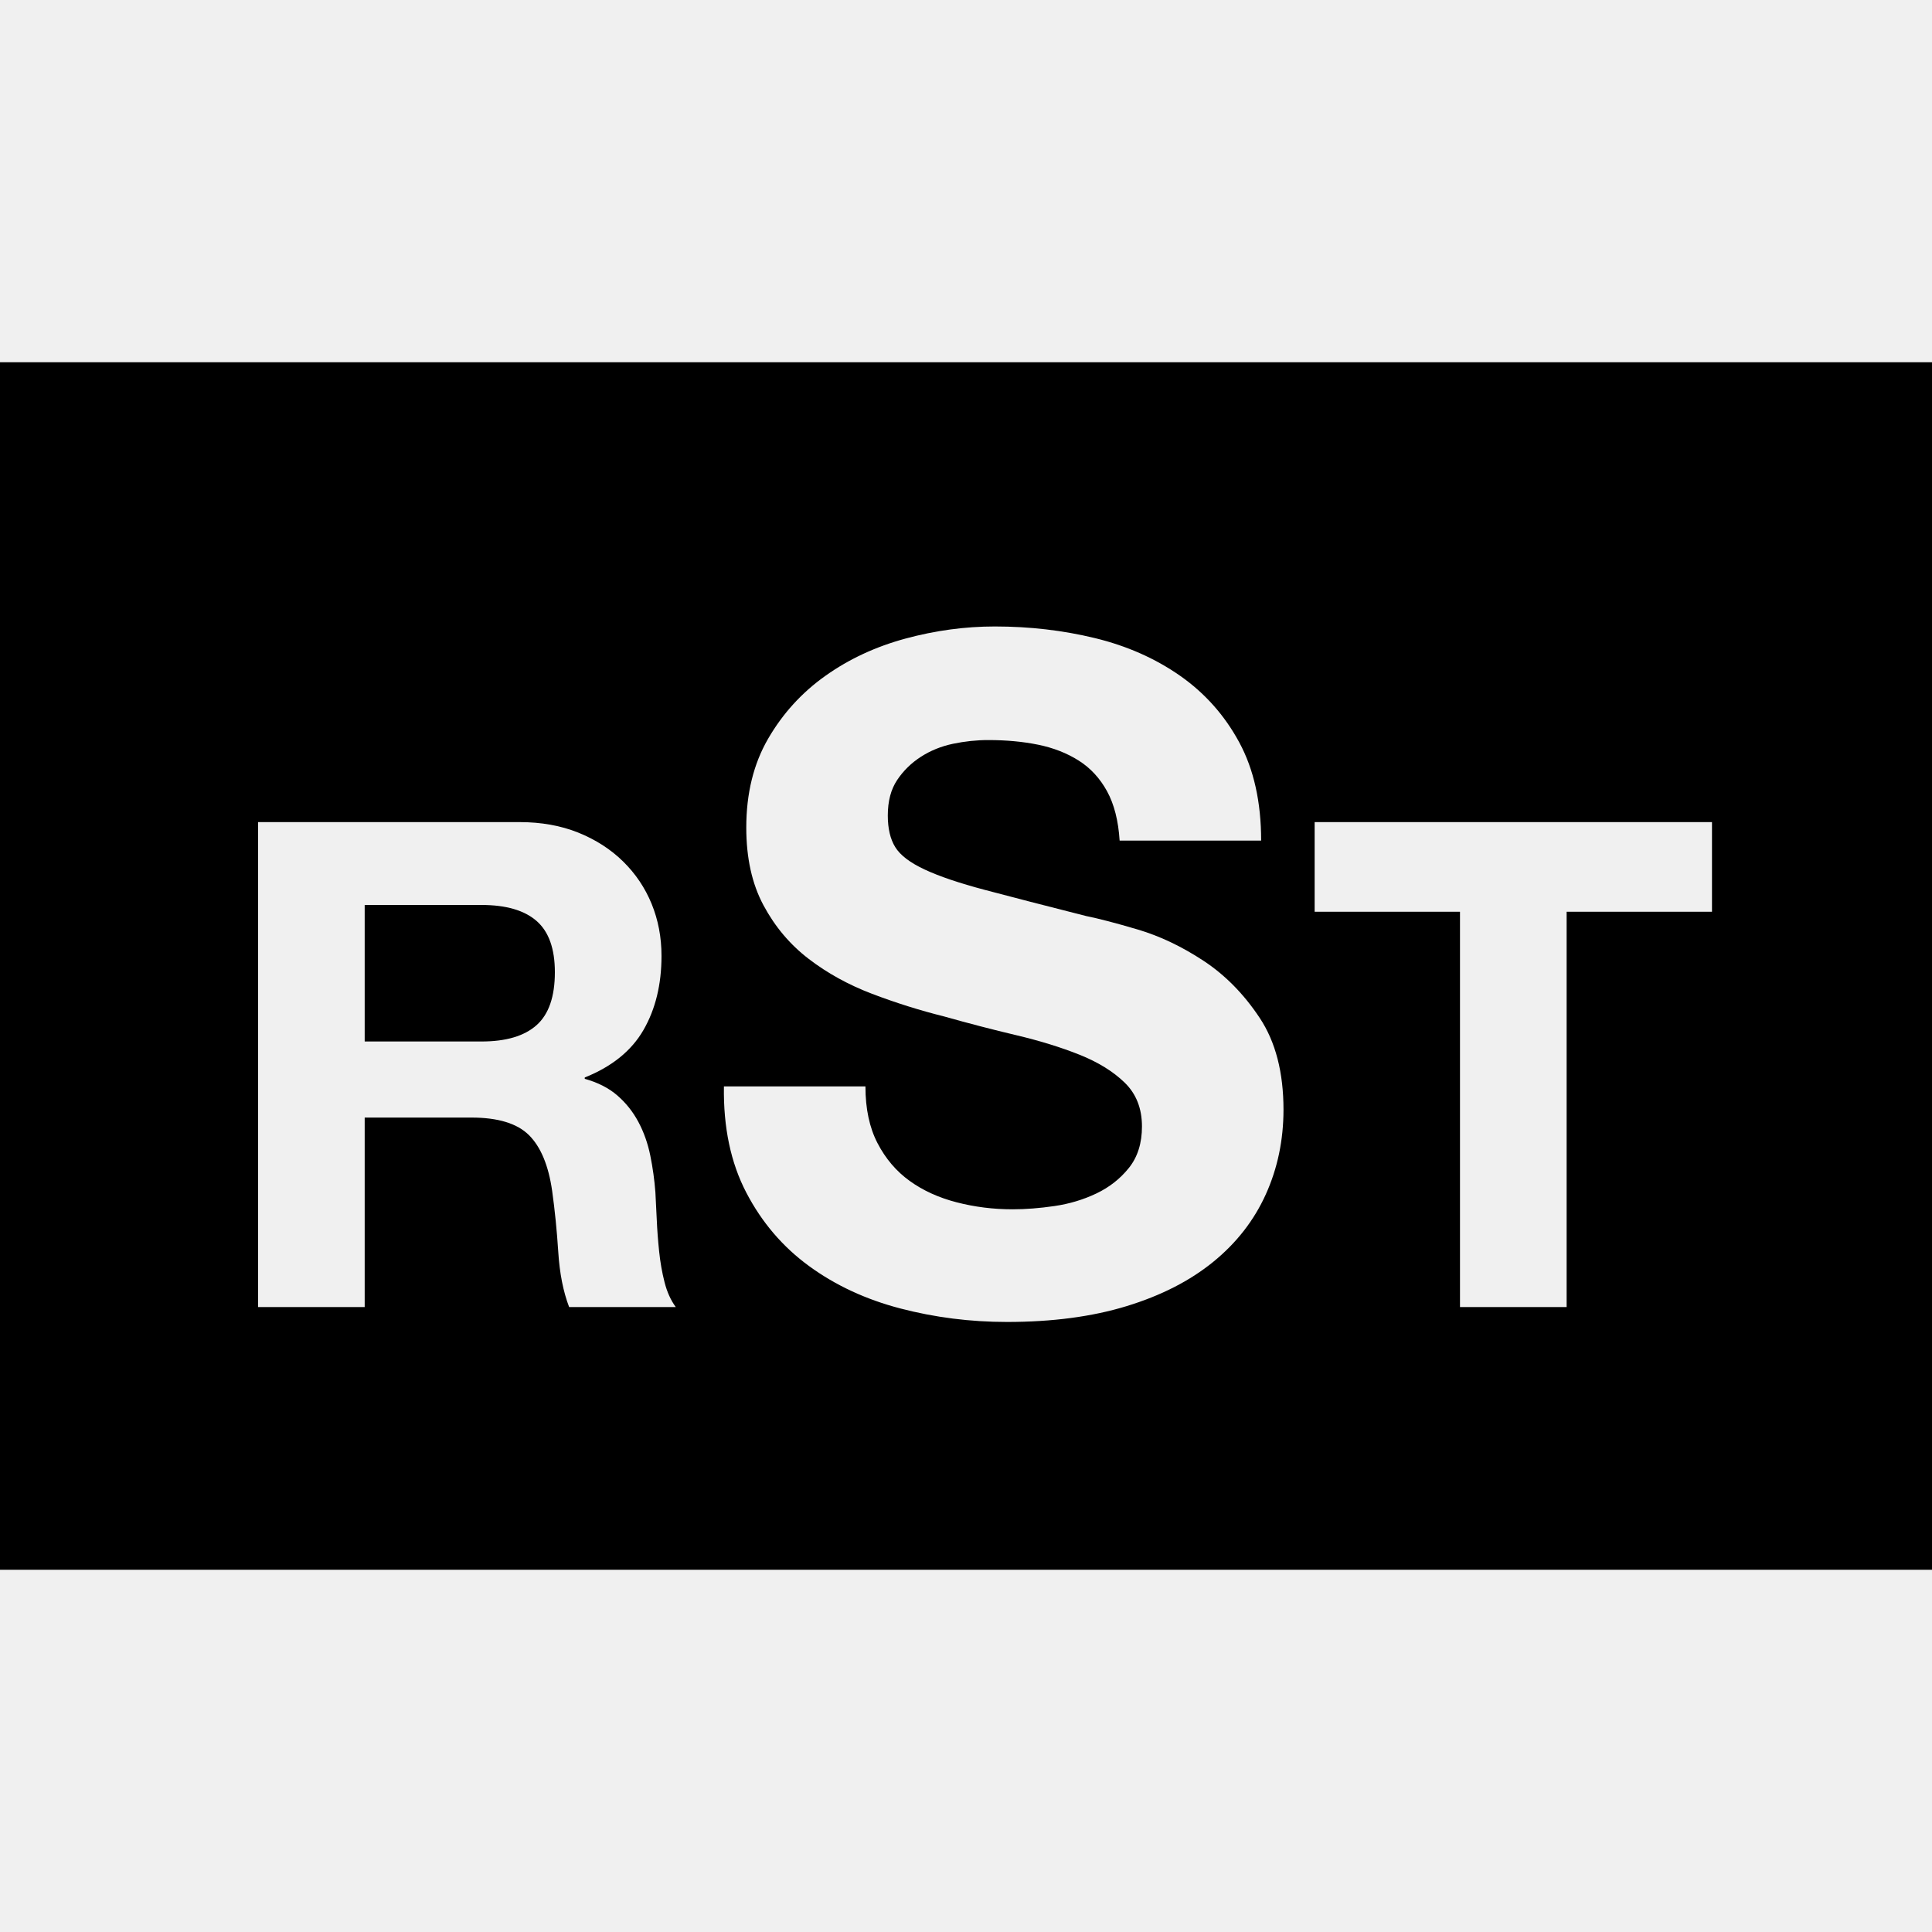
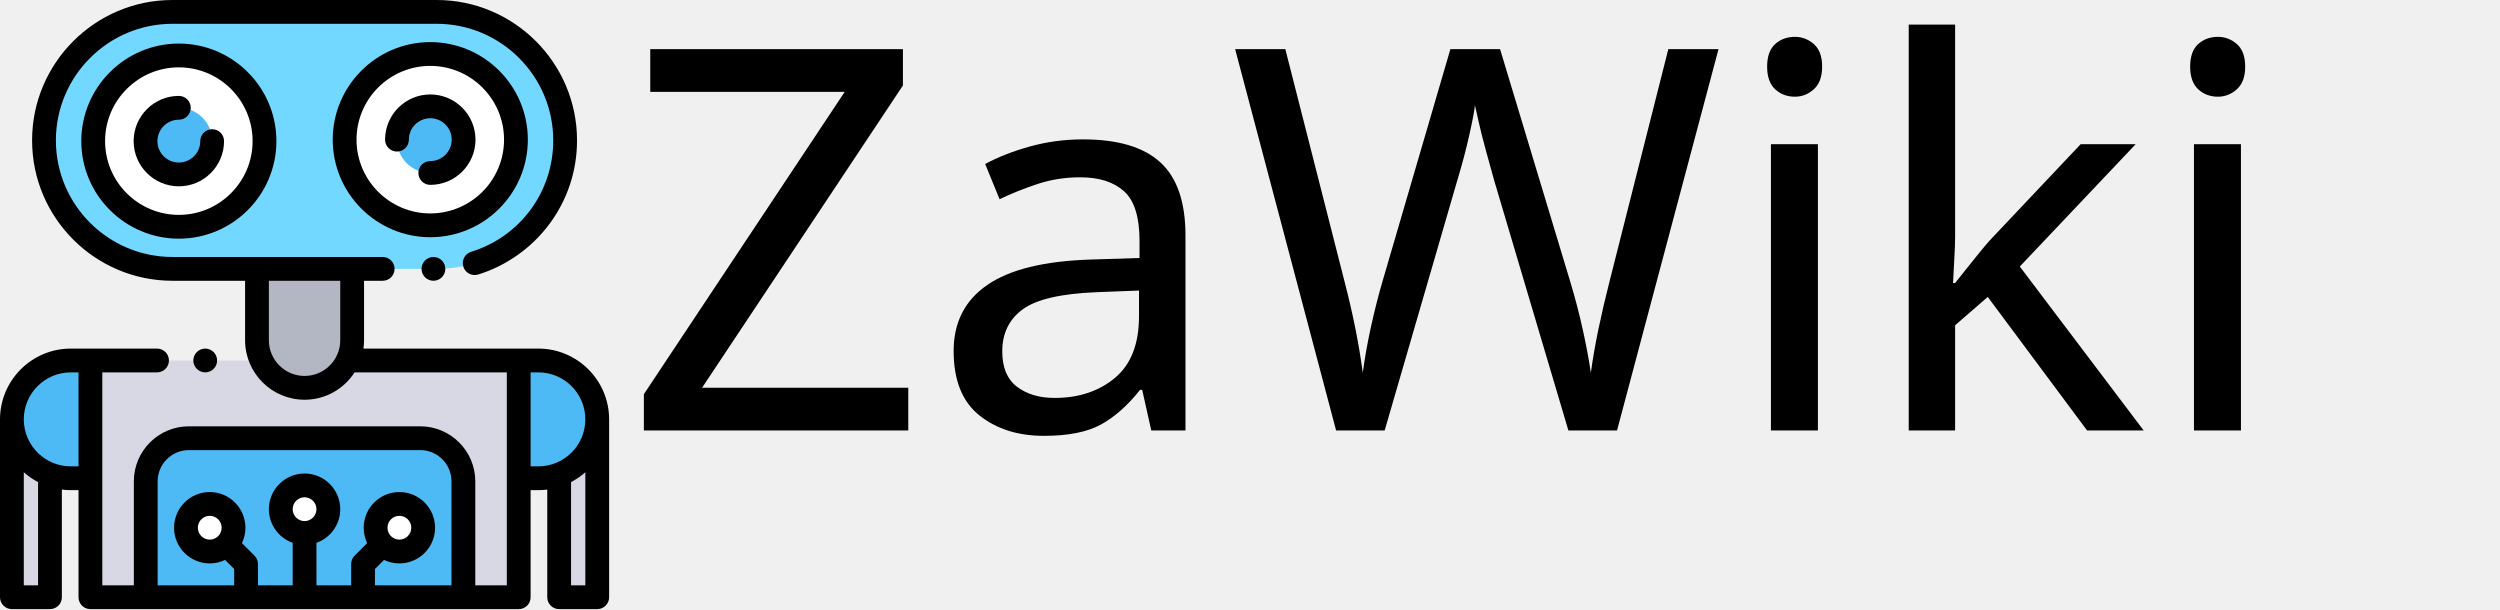
- <svg xmlns="http://www.w3.org/2000/svg" version="1.1" width="512px" height="512px">
-   <path d="M142.186,244.055c-3.239-2.818-8.1-4.229-14.58-4.229H96.646v36.18h30.96c6.48,0,11.341-1.44,14.58-4.32c3.24-2.88,4.86-7.56,4.86-14.04C147.047,251.406,145.427,246.876,142.186,244.055z" />
-   <path d="M0,96v320h512V96H0z M150.827,346.385c-1.562-4.078-2.521-8.938-2.88-14.58c-0.36-5.639-0.9-11.039-1.62-16.199c-0.962-6.721-3.001-11.639-6.12-14.76c-3.122-3.119-8.221-4.68-15.3-4.68H96.646v50.219H68.386V217.865h69.3c5.761,0,10.949,0.931,15.57,2.789c4.618,1.862,8.578,4.41,11.88,7.65c3.299,3.24,5.819,6.992,7.561,11.25c1.737,4.261,2.609,8.851,2.609,13.771c0,7.56-1.592,14.102-4.77,19.619c-3.182,5.521-8.37,9.721-15.57,12.601v0.359c3.479,0.963,6.359,2.432,8.64,4.41c2.278,1.98,4.141,4.32,5.58,7.021c1.44,2.699,2.489,5.67,3.15,8.908c0.658,3.24,1.108,6.48,1.35,9.721c0.118,2.041,0.239,4.441,0.36,7.199c0.118,2.762,0.329,5.58,0.63,8.461c0.298,2.879,0.779,5.611,1.44,8.189c0.658,2.582,1.647,4.77,2.97,6.57H150.827z M335.446,316.53c-3.127,6.908-7.771,12.873-13.941,17.889c-6.168,5.02-13.816,8.926-22.945,11.721c-9.131,2.795-19.701,4.193-31.706,4.193c-9.707,0-19.122-1.195-28.251-3.578c-9.13-2.381-17.19-6.125-24.181-11.227c-6.993-5.096-12.545-11.596-16.654-19.492c-4.114-7.895-6.088-17.27-5.922-28.127h37.504c0,5.922,1.068,10.941,3.208,15.051c2.136,4.113,4.973,7.445,8.512,9.992c3.536,2.553,7.688,4.441,12.461,5.676c4.769,1.234,9.703,1.85,14.804,1.85c3.455,0,7.155-0.285,11.103-0.863c3.947-0.574,7.648-1.684,11.104-3.33c3.455-1.643,6.33-3.906,8.635-6.785c2.303-2.877,3.455-6.539,3.455-10.98c0-4.768-1.523-8.635-4.564-11.596c-3.045-2.961-7.031-5.43-11.967-7.403s-10.529-3.701-16.777-5.182c-6.253-1.48-12.584-3.122-18.999-4.935c-6.581-1.643-12.996-3.658-19.245-6.045c-6.254-2.383-11.844-5.467-16.778-9.253c-4.935-3.782-8.925-8.513-11.967-14.188c-3.046-5.675-4.564-12.541-4.564-20.603c0-9.044,1.932-16.901,5.798-23.563c3.863-6.662,8.921-12.214,15.175-16.654c6.249-4.441,13.323-7.73,21.22-9.87c7.896-2.136,15.791-3.207,23.687-3.207c9.21,0,18.05,1.029,26.522,3.084c8.471,2.059,15.996,5.39,22.578,9.993c6.576,4.606,11.801,10.486,15.668,17.642c3.861,7.155,5.797,15.833,5.797,26.03h-37.504c-0.332-5.262-1.441-9.622-3.33-13.077c-1.893-3.454-4.404-6.168-7.525-8.142c-3.127-1.975-6.705-3.37-10.734-4.195c-4.031-0.82-8.43-1.233-13.199-1.233c-3.126,0-6.253,0.332-9.376,0.987c-3.127,0.659-5.964,1.812-8.513,3.454c-2.552,1.646-4.649,3.701-6.291,6.168c-1.646,2.468-2.468,5.595-2.468,9.377c0,3.454,0.655,6.253,1.974,8.389c1.314,2.14,3.905,4.113,7.772,5.922c3.863,1.812,9.21,3.62,16.038,5.428c6.824,1.812,15.748,4.114,26.77,6.909c3.289,0.659,7.854,1.851,13.695,3.577c5.836,1.728,11.635,4.484,17.395,8.267c5.756,3.785,10.732,8.844,14.928,15.174c4.193,6.334,6.291,14.435,6.291,24.304C340.134,302.139,338.569,309.621,335.446,316.53z M453.694,241.625h-38.521v104.76h-28.26V241.625h-38.52v-23.76h105.301V241.625z" />
+ <svg xmlns="http://www.w3.org/2000/svg" version="1.1" id="Capa_1" x="0px" y="0px" viewBox="0 0 525.343 128" xml:space="preserve" width="525.343" height="128">
+   <defs id="defs85" />
+   <g id="g876" transform="scale(0.25)">
+     <g id="g6">
+       <polygon id="polygon2" points="42,399.333 42,502 10,502 10,352.5 " style="fill:#d8d8e4" />
+       <polygon id="polygon4" points="470,399.333 470,502 502,502 502,352.5 " style="fill:#d8d8e4" />
+     </g>
+     <g id="g12">
+       <path id="path8" d="M 59.5,402 H 76 V 303 H 59.5 C 32.162,303 10,325.162 10,352.5 v 0 c 0,27.338 22.162,49.5 49.5,49.5 z" style="fill:#4dbaf6" />
+       <path id="path10" d="M 452.5,402 H 436 v -99 h 16.5 c 27.338,0 49.5,22.162 49.5,49.5 v 0 c 0,27.338 -22.162,49.5 -49.5,49.5 z" style="fill:#4dbaf6" />
+     </g>
+     <path id="path14" d="m 144.977,10 h 222.046 c 59.647,0 108,48.353 108,108 v 0 c 0,59.647 -48.353,108 -108,108 H 144.977 c -59.647,0 -108,-48.353 -108,-108 v 0 c 0,-59.647 48.354,-108 108,-108 z" style="fill:#72d8ff" />
+     <polyline id="polyline16" points="216,303 76,303 76,502 436,502 436,303 296,303 " style="fill:#d8d8e4" />
+     <circle id="circle18" r="72" cy="118.61" cx="150.33" style="fill:#ffffff" />
+     <circle id="circle20" r="28" cy="118.61" cx="150.33" style="fill:#4dbaf6" />
+     <circle id="circle22" r="72" cy="117.39" cx="361.67" style="fill:#ffffff" />
+     <circle id="circle24" r="28" cy="117.39" cx="361.67" style="fill:#4dbaf6" />
+     <path id="path26" d="m 256,326 v 0 c -22.091,0 -40,-17.909 -40,-40 v -60 h 80 v 60 c 0,22.091 -17.909,40 -40,40 z" style="fill:#b3b6c3" />
+     <path id="path28" d="m 389.5,502 h -267 v -97.417 c 0,-20.02 16.23,-36.25 36.25,-36.25 h 194.5 c 20.02,0 36.25,16.23 36.25,36.25 z" style="fill:#4dbaf6" />
+     <g id="g36">
+       <circle id="circle30" r="20" cy="428" cx="256" style="fill:#ffffff" />
+       <circle id="circle32" r="20" cy="443.58" cx="335.7" style="fill:#ffffff" />
+       <circle id="circle34" r="20" cy="443.58" cx="176.3" style="fill:#ffffff" />
+     </g>
+     <path id="path38" d="m 357.26,218.93 c -1.86,1.86 -2.93,4.44 -2.93,7.07 0,2.63 1.07,5.21 2.93,7.07 1.86,1.86 4.44,2.93 7.07,2.93 2.64,0 5.21,-1.07 7.07,-2.93 1.87,-1.86 2.93,-4.44 2.93,-7.07 0,-2.63 -1.06,-5.21 -2.93,-7.07 -1.86,-1.86 -4.43,-2.93 -7.07,-2.93 -2.63,0 -5.21,1.07 -7.07,2.93 z" />
+     <path id="path40" d="m 68.326,118.611 c 0,45.215 36.785,82 82,82 45.215,0 82,-36.785 82,-82 0,-45.215 -36.785,-82 -82,-82 -45.215,0 -82,36.785 -82,82 z m 144,0 c 0,34.187 -27.813,62 -62,62 -34.187,0 -62,-27.813 -62,-62 0,-34.187 27.813,-62 62,-62 34.187,0 62,27.813 62,62 z" />
+     <path id="path42" d="m 112.326,118.611 c 0,20.953 17.047,38 38,38 20.953,0 38,-17.047 38,-38 0,-5.523 -4.477,-10 -10,-10 -5.523,0 -10,4.477 -10,10 0,9.925 -8.075,18 -18,18 -9.925,0 -18,-8.075 -18,-18 0,-9.925 8.075,-18 18,-18 5.523,0 10,-4.477 10,-10 0,-5.523 -4.477,-10 -10,-10 -20.953,0 -38,17.047 -38,38 z" />
+     <path id="path44" d="m 443.674,117.389 c 0,-45.215 -36.785,-82 -82,-82 -45.215,0 -82,36.785 -82,82 0,45.215 36.785,82 82,82 45.215,0 82,-36.785 82,-82 z m -82,62 c -34.187,0 -62,-27.813 -62,-62 0,-34.187 27.813,-62 62,-62 34.187,0 62,27.813 62,62 0,34.187 -27.813,62 -62,62 z" />
+     <path id="path46" d="m 361.674,79.389 c -20.953,0 -38,17.047 -38,38 0,5.523 4.477,10 10,10 5.523,0 10,-4.477 10,-10 0,-9.925 8.075,-18 18,-18 9.925,0 18,8.075 18,18 0,9.925 -8.075,18 -18,18 -5.523,0 -10,4.477 -10,10 0,5.523 4.477,10 10,10 20.953,0 38,-17.047 38,-38 0,-20.953 -17.047,-38 -38,-38 z" />
+     <path id="path48" d="m 179.57,310.069 c 1.86,-1.859 2.93,-4.439 2.93,-7.069 0,-2.63 -1.07,-5.21 -2.93,-7.07 -1.86,-1.86 -4.44,-2.93 -7.07,-2.93 -2.63,0 -5.21,1.069 -7.07,2.93 -1.86,1.86 -2.93,4.44 -2.93,7.07 0,2.63 1.07,5.21 2.93,7.069 1.86,1.86 4.44,2.931 7.07,2.931 2.63,0 5.21,-1.07 7.07,-2.931 z" />
+     <path id="path50" d="m 452.5,293 h -147 c 0.322,-2.289 0.5,-4.624 0.5,-7 v -50 h 15.667 c 5.523,0 10,-4.477 10,-10 0,-5.523 -4.477,-10 -10,-10 h -176.69 c -54.037,0 -98,-43.962 -98,-98 0,-54.038 43.962,-98 98,-98 h 222.046 c 54.037,0 98,43.962 98,98 0,43.236 -27.722,80.865 -68.982,93.636 -5.276,1.633 -8.229,7.233 -6.596,12.509 1.633,5.275 7.232,8.228 12.509,6.596 23.561,-7.292 44.718,-22.233 59.574,-42.071 15.371,-20.524 23.495,-44.961 23.495,-70.67 0,-65.065 -52.935,-118 -118,-118 H 144.977 c -65.065,0 -118,52.935 -118,118 0,65.065 52.935,118 118,118 H 206 v 50 c 0,27.57 22.43,50 50,50 17.629,0 33.144,-9.179 42.05,-23 H 426 v 179 h -26.5 v -87.417 c 0,-25.502 -20.748,-46.25 -46.25,-46.25 h -194.5 c -25.502,0 -46.25,20.748 -46.25,46.25 V 492 H 86 V 313 h 46 c 5.523,0 10,-4.478 10,-10 0,-5.522 -4.477,-10 -10,-10 H 59.5 C 26.691,293 0,319.691 0,352.5 V 502 c 0,5.522 4.477,10 10,10 h 32 c 5.523,0 10,-4.478 10,-10 v -90.489 c 2.459,0.311 4.958,0.489 7.5,0.489 H 66 v 90 c 0,5.522 4.477,10 10,10 h 360 c 5.523,0 10,-4.478 10,-10 v -90 h 6.5 c 2.542,0 5.041,-0.178 7.5,-0.489 V 502 c 0,5.522 4.477,10 10,10 h 32 c 5.523,0 10,-4.478 10,-10 V 352.5 C 512,319.691 485.309,293 452.5,293 Z M 256,316 c -16.542,0 -30,-13.458 -30,-30 v -50 h 60 v 50 c 0,16.542 -13.458,30 -30,30 z M 32,492 H 20 v -95.054 c 3.631,3.23 7.659,6.019 12,8.292 z M 59.5,392 C 37.72,392 20,374.28 20,352.5 20,330.72 37.72,313 59.5,313 H 66 v 79 z m 116.804,61.58 c -5.514,0 -10,-4.486 -10,-10 0,-5.514 4.486,-10 10,-10 5.514,0 10,4.486 10,10 0,5.514 -4.486,10 -10,10 z M 256,438 c -5.514,0 -10,-4.486 -10,-10 0,-5.514 4.486,-10 10,-10 5.514,0 10,4.486 10,10 0,5.514 -4.486,10 -10,10 z m 69.696,5.58 c 0,-5.514 4.486,-10 10,-10 5.514,0 10,4.486 10,10 0,5.514 -4.486,10 -10,10 -5.514,0 -10,-4.486 -10,-10 z M 315.166,492 v -13.735 l 7.613,-7.613 c 3.914,1.875 8.295,2.928 12.918,2.928 16.542,0 30,-13.458 30,-30 0,-16.542 -13.458,-30 -30,-30 -16.542,0 -30,13.458 -30,30 0,4.629 1.055,9.016 2.936,12.934 l -10.537,10.536 c -1.875,1.875 -2.929,4.419 -2.929,7.071 V 492 H 266 v -35.72 c 11.639,-4.128 20,-15.243 20,-28.28 0,-16.542 -13.458,-30 -30,-30 -16.542,0 -30,13.458 -30,30 0,13.036 8.361,24.152 20,28.28 V 492 h -29.166 v -17.878 c 0,-2.652 -1.054,-5.196 -2.929,-7.071 l -10.537,-10.536 c 1.88,-3.919 2.936,-8.306 2.936,-12.934 0,-16.542 -13.458,-30 -30,-30 -16.542,0 -30,13.458 -30,30 0,16.542 13.458,30 30,30 4.622,0 9.003,-1.052 12.918,-2.928 l 7.613,7.613 V 492 H 132.5 v -87.417 c 0,-14.475 11.776,-26.25 26.25,-26.25 h 194.5 c 14.474,0 26.25,11.775 26.25,26.25 V 492 Z M 446,392 v -79 h 6.5 c 21.78,0 39.5,17.72 39.5,39.5 0,21.78 -17.72,39.5 -39.5,39.5 z m 34,100 v -86.762 c 4.341,-2.273 8.369,-5.062 12,-8.292 V 492 Z" />
+   </g>
+   <g id="g52" transform="translate(0,-384)">
+ </g>
+   <g id="g54" transform="translate(0,-384)">
+ </g>
+   <g id="g56" transform="translate(0,-384)">
+ </g>
+   <g id="g58" transform="translate(0,-384)">
+ </g>
+   <g id="g60" transform="translate(0,-384)">
+ </g>
+   <g id="g62" transform="translate(0,-384)">
+ </g>
+   <g id="g64" transform="translate(0,-384)">
+ </g>
+   <g id="g66" transform="translate(0,-384)">
+ </g>
+   <g id="g68" transform="translate(0,-384)">
+ </g>
+   <g id="g70" transform="translate(0,-384)">
+ </g>
+   <g id="g72" transform="translate(0,-384)">
+ </g>
+   <g id="g74" transform="translate(0,-384)">
+ </g>
+   <g id="g76" transform="translate(0,-384)">
+ </g>
+   <g id="g78" transform="translate(0,-384)">
+ </g>
+   <g id="g80" transform="translate(0,-384)">
+ </g>
+   <text xml:space="preserve" style="font-style:normal;font-variant:normal;font-weight:normal;font-stretch:normal;font-size:112.241px;line-height:1.25;font-family:'Fira Code';-inkscape-font-specification:'Fira Code';letter-spacing:0px;word-spacing:0px;fill:#000000;fill-opacity:1;stroke:none;stroke-width:2.806" x="131.035" y="90.461" id="text872">
+     <tspan id="tspan870" x="131.035" y="90.461" style="stroke-width:2.806">ZaWiki</tspan>
+   </text>
</svg>
